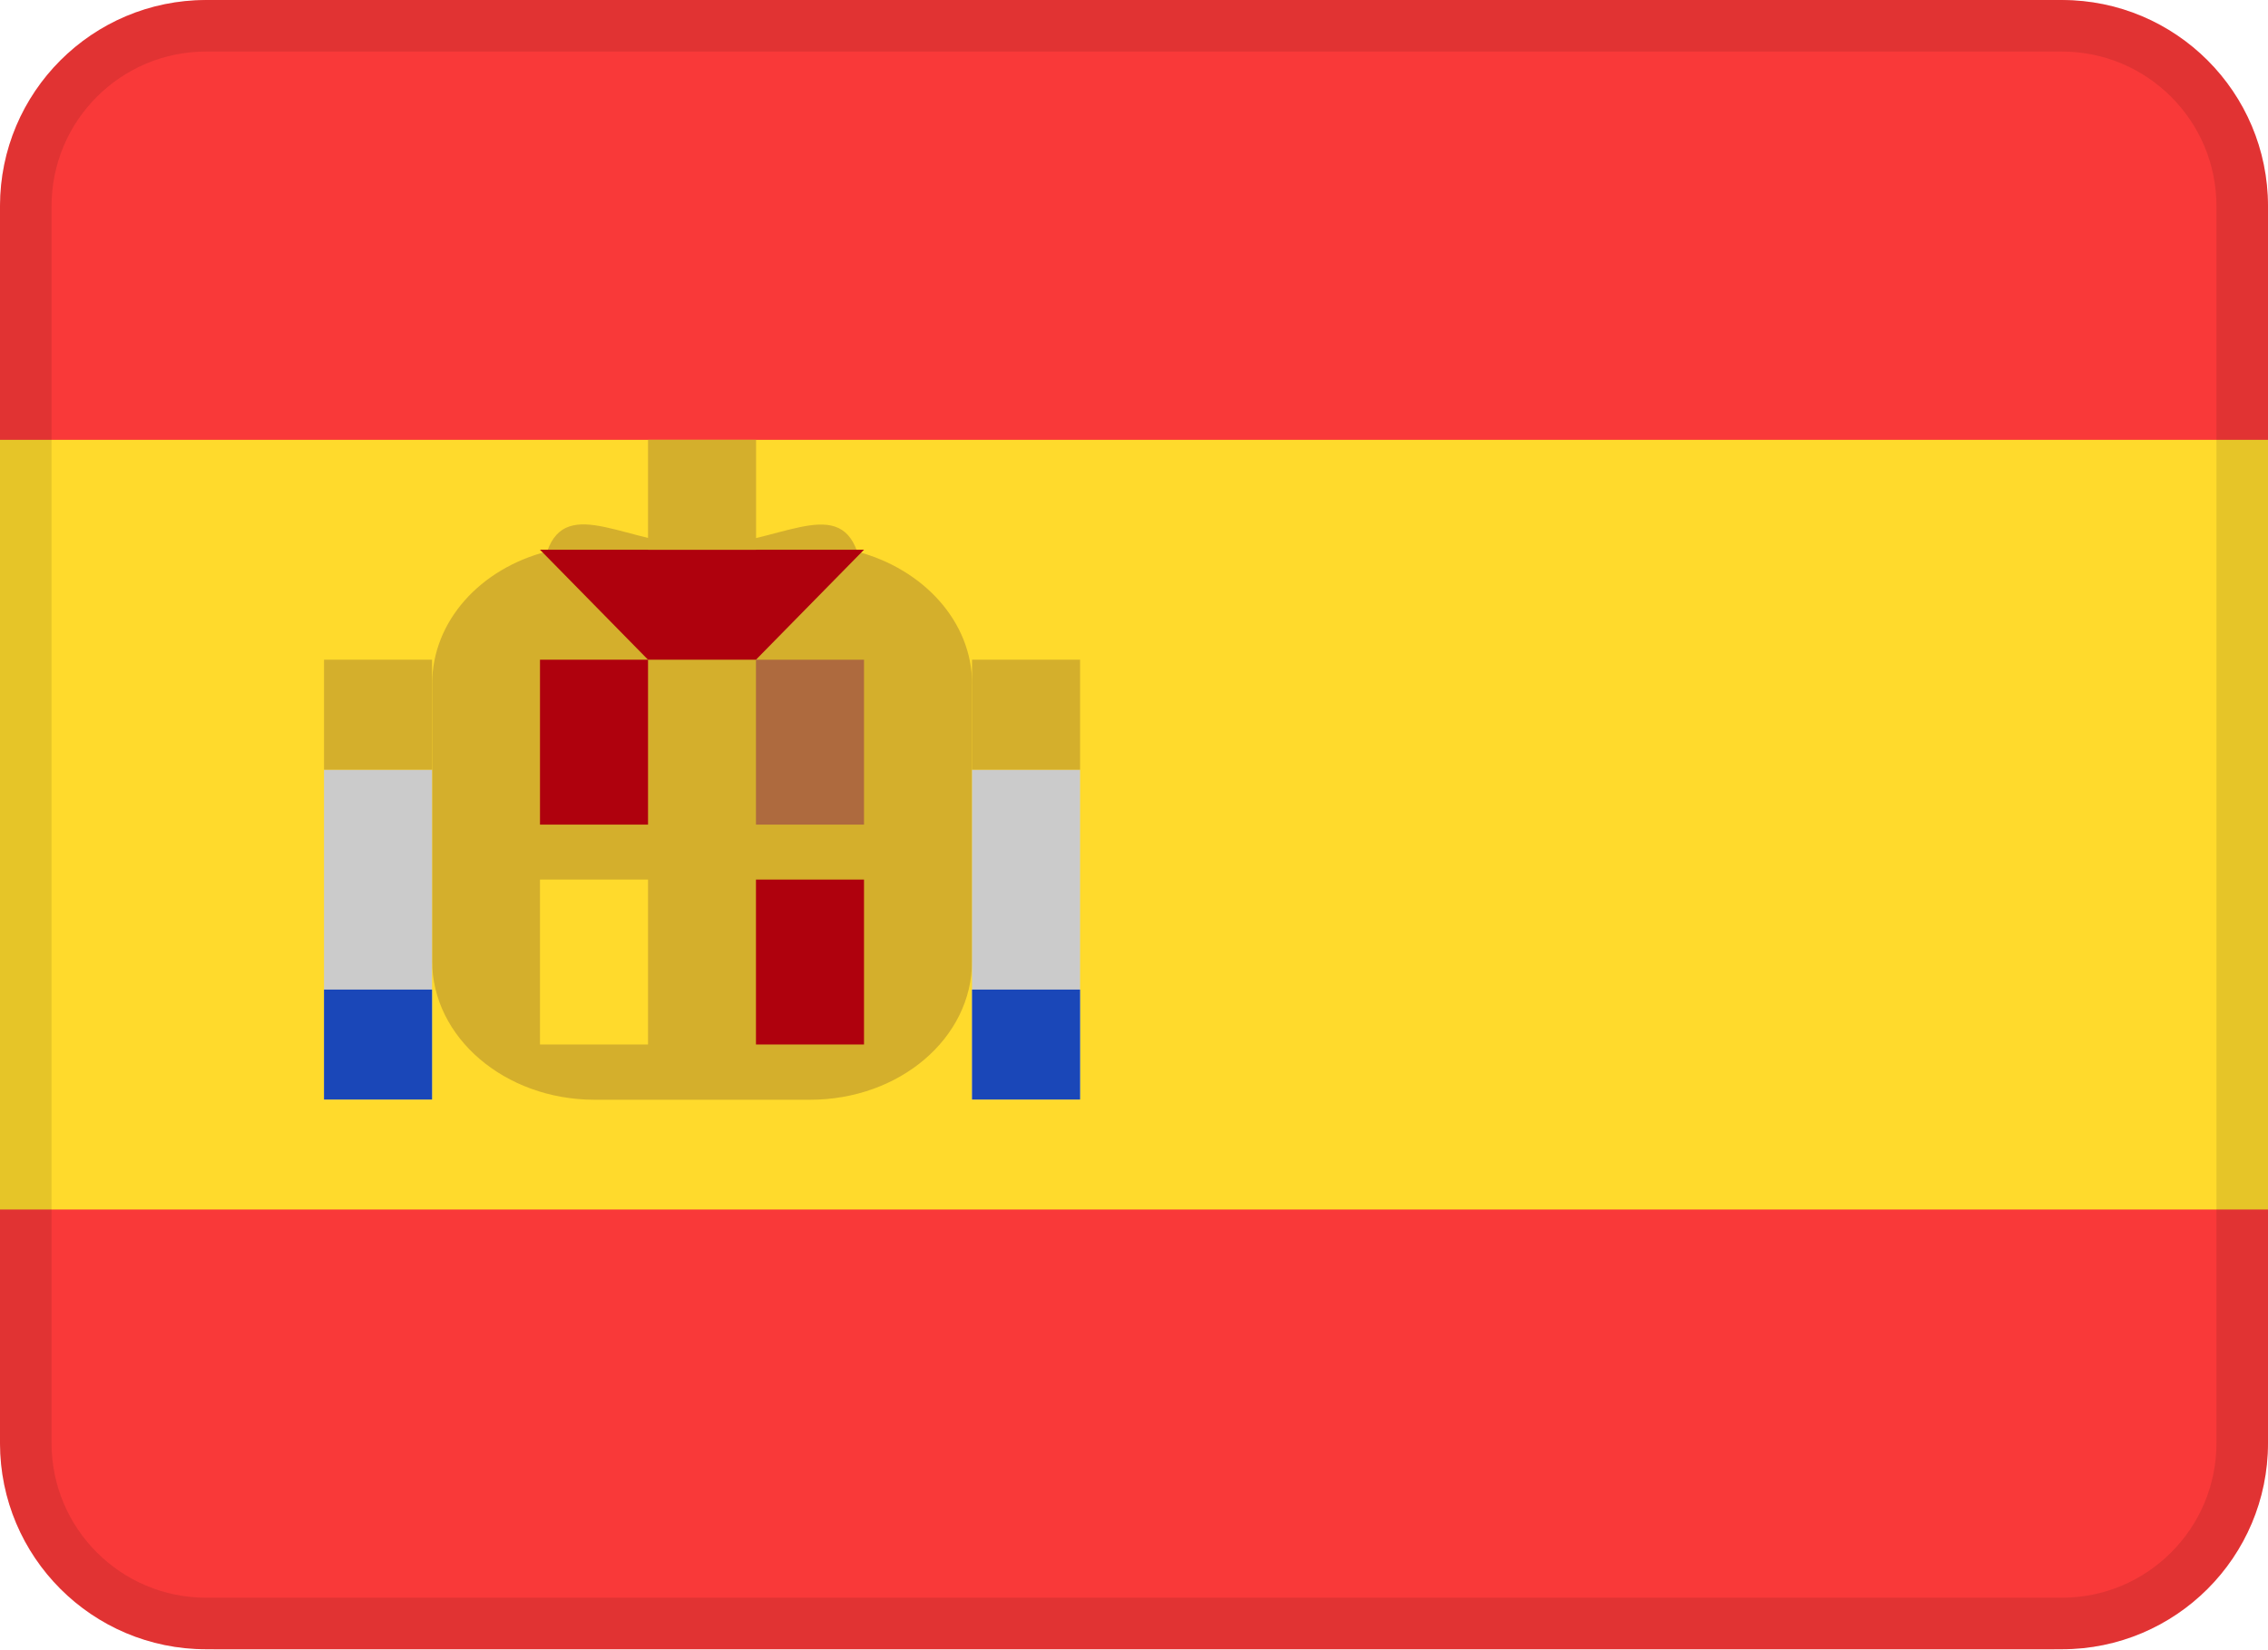
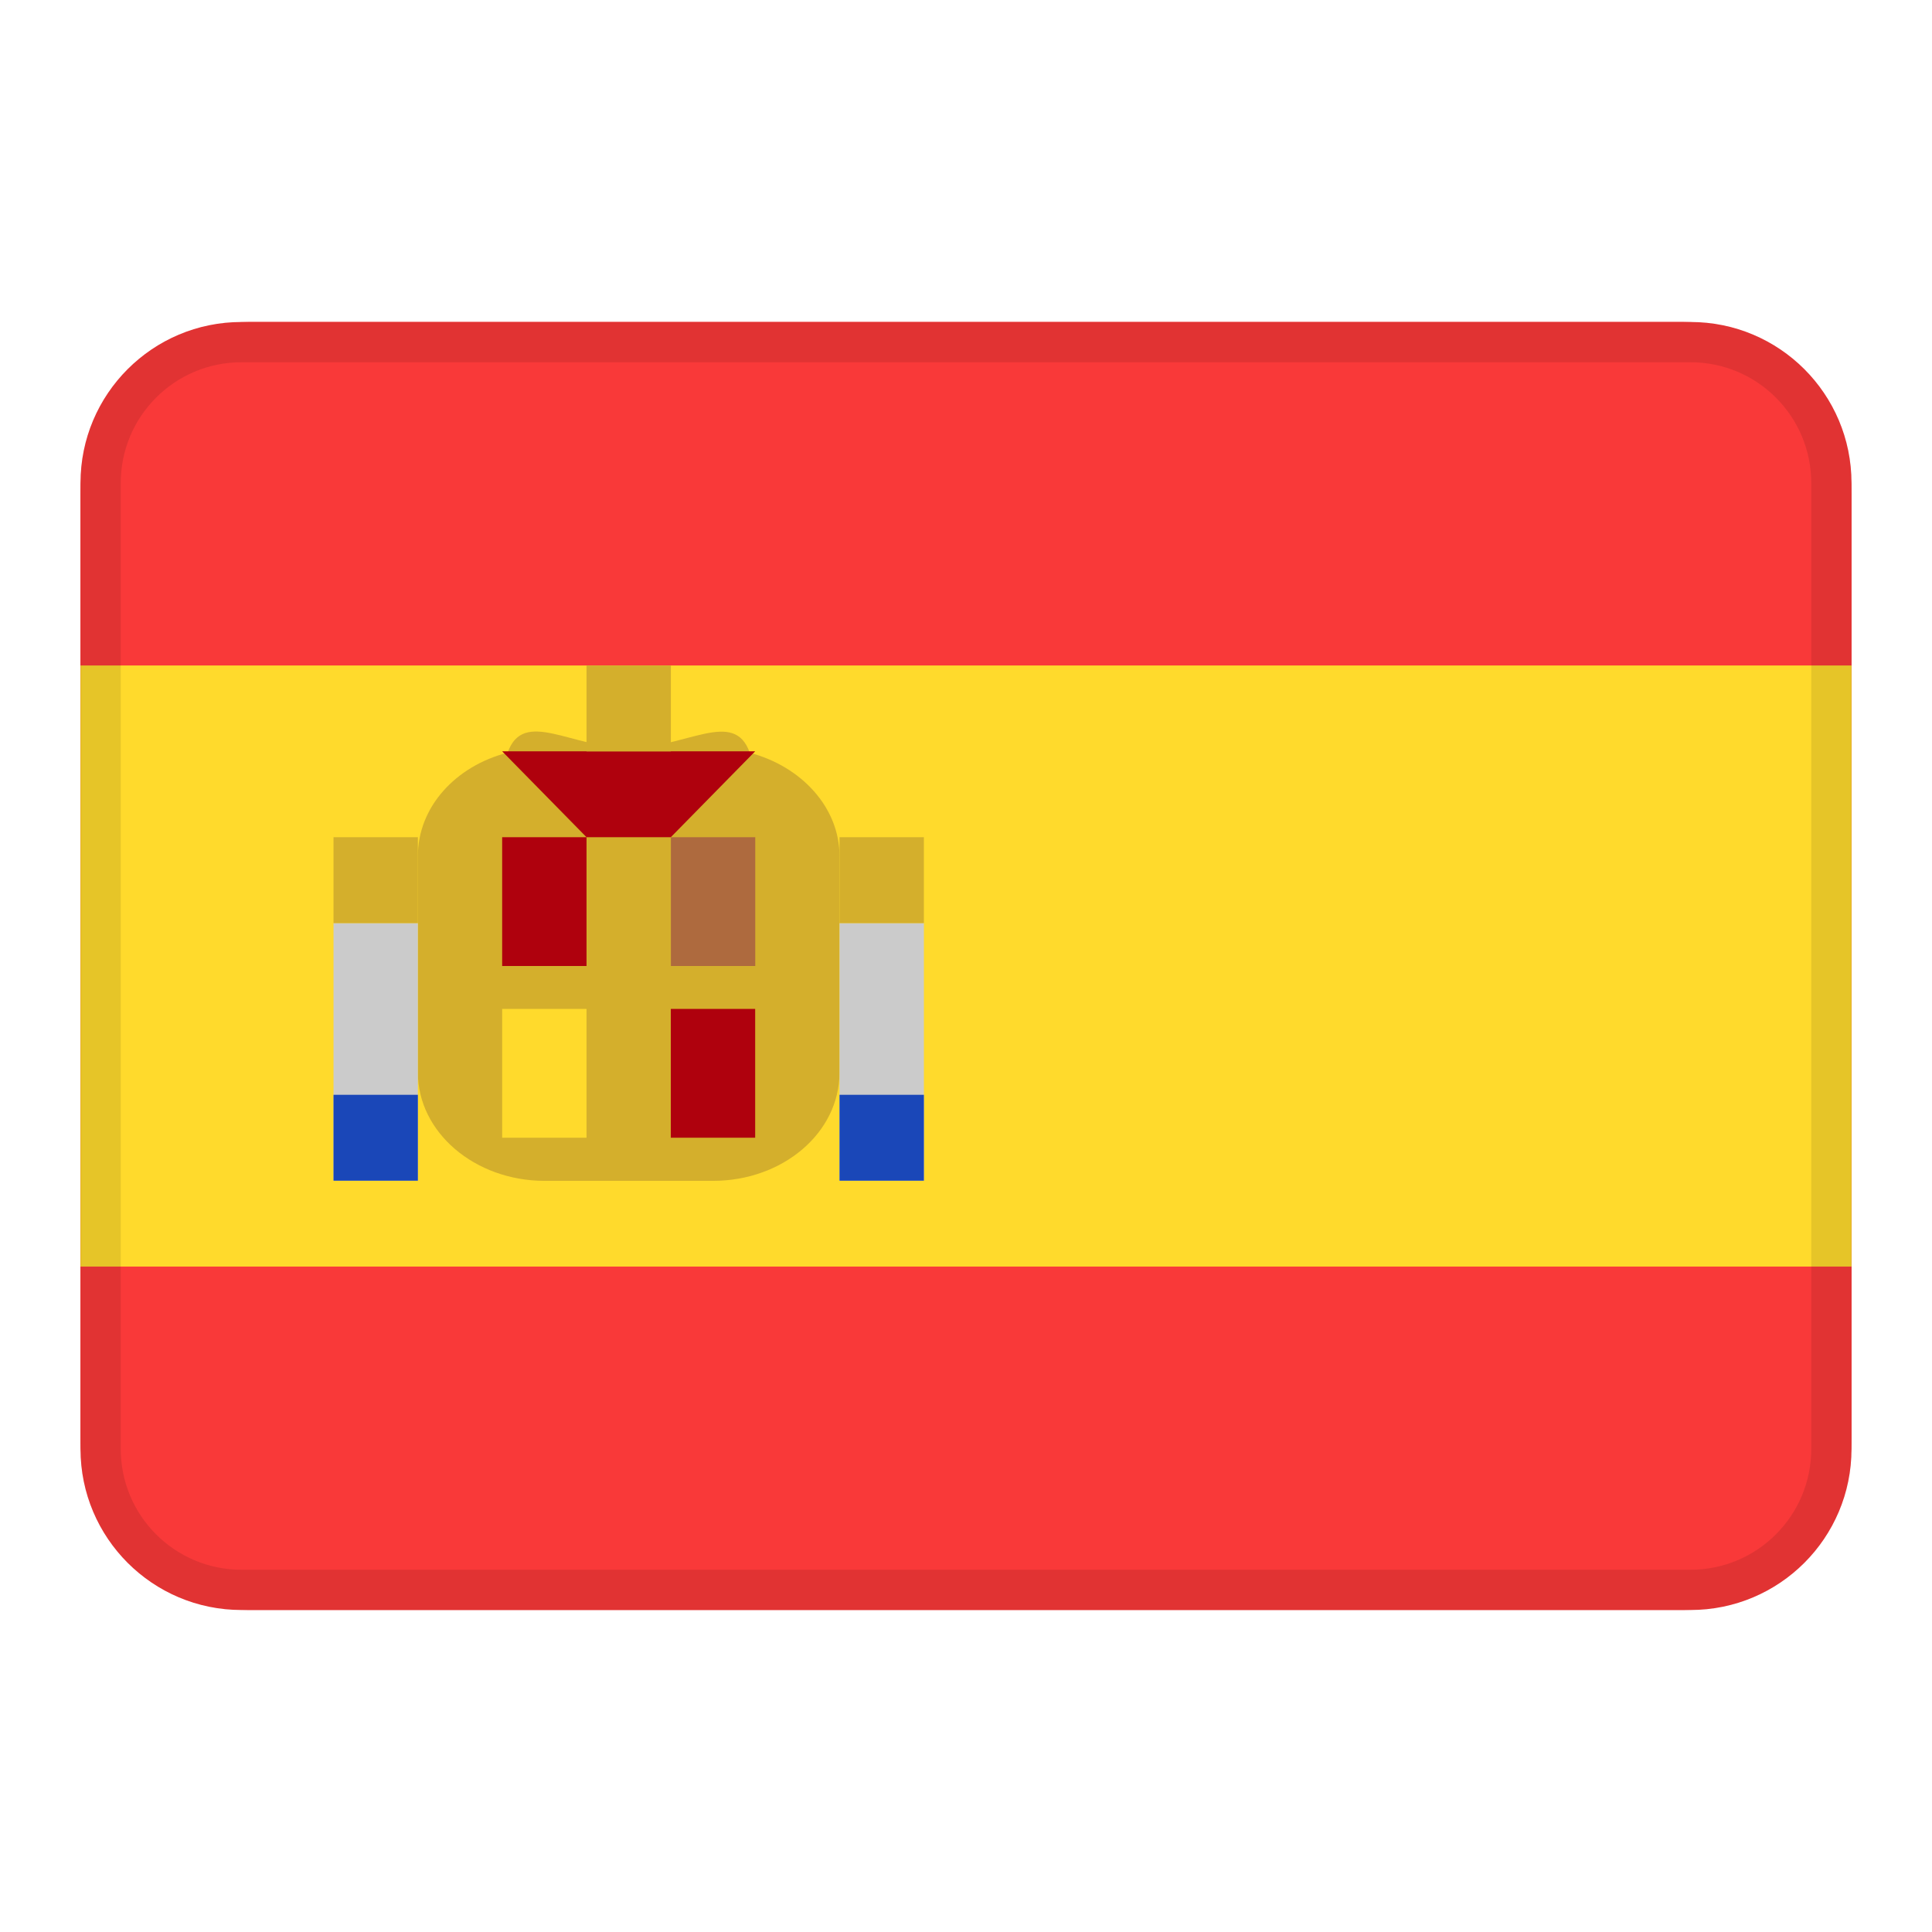
- <svg xmlns="http://www.w3.org/2000/svg" fill="none" height="16" viewBox="0 0 22 16" width="22">
+ <svg xmlns="http://www.w3.org/2000/svg" fill="none" height="24" viewBox="0 0 24 24" width="24">
  <clipPath id="a">
-     <rect height="16" rx="2" width="22" />
+     <rect height="16" rx="2" width="22" x="1" y="4" />
  </clipPath>
  <g clip-path="url(#a)">
-     <rect fill="#f93939" height="16" rx="2" width="22" />
-     <path d="m19.905 0h-17.81c-1.157 0-2.095.955-2.095 2.133v11.733c0 1.178.938 2.133 2.095 2.133h17.81c1.157 0 2.095-.955 2.095-2.133v-11.733c0-1.178-.938-2.133-2.095-2.133z" fill="#f93939" />
+     <rect fill="#f93939" height="16" rx="2" width="22" x="1" y="4" />
+     <path d="m20.905 4h-17.81c-1.157 0-2.095.955-2.095 2.133v11.733c0 1.178.938 2.133 2.095 2.133h17.81c1.157 0 2.095-.955 2.095-2.133v-11.733c0-1.178-.938-2.133-2.095-2.133z" fill="#f93939" />
    <g clip-rule="evenodd" fill-rule="evenodd">
-       <path d="m0 4.267h22v7.467h-22z" fill="#ffda2c" />
-       <path d="m9.429 6.637v2.688c0 .747-.704 1.344-1.571 1.344h-2.095c-.865-.002-1.571-.603-1.571-1.346v-2.688c0-.61.469-1.12 1.115-1.285.195-.555.794-.058 1.504-.058.714 0 1.31-.494 1.504.059.643.17 1.115.681 1.115 1.286z" fill="#d4af2c" />
-       <path d="m9.429 7.467h1.048v3.2h-1.048zm-6.286 0h1.048v3.2h-1.048z" fill="#cbcbcb" />
-       <path d="m9.429 9.6h1.048v1.067h-1.048zm-6.286 0h1.048v1.067h-1.048z" fill="#1a47b8" />
-       <path d="m9.429 6.4h1.048v1.067h-1.048zm-6.286 0h1.048v1.067h-1.048z" fill="#d4af2c" />
-       <path d="m5.238 6.4h1.048v1.6h-1.048zm2.095 2.133h1.048v1.6h-1.048z" fill="#af010d" />
-       <path d="m7.333 6.4h1.048v1.6h-1.048z" fill="#ae6a3e" />
-       <path d="m5.238 8.533h1.048v1.6h-1.048z" fill="#ffda2c" />
-       <path d="m6.286 6.4-1.048-1.067h3.143l-1.048 1.067z" fill="#af010d" />
-       <path d="m6.286 4.267h1.048v1.067h-1.048z" fill="#d4af2c" />
+       <path d="m1 8.267h22v7.467h-22z" fill="#ffda2c" />
+       <path d="m10.428 10.637v2.688c0 .747-.704 1.344-1.571 1.344h-2.095c-.865-.002-1.571-.603-1.571-1.346v-2.688c0-.61.469-1.12 1.115-1.285.195-.555.794-.058 1.504-.058.714 0 1.31-.494 1.504.059.643.17 1.115.68 1.115 1.286z" fill="#d4af2c" />
+       <path d="m10.429 11.467h1.048v3.2h-1.048zm-6.286 0h1.048v3.2h-1.048z" fill="#cbcbcb" />
+       <path d="m10.429 13.6h1.048v1.067h-1.048zm-6.286 0h1.048v1.067h-1.048z" fill="#1a47b8" />
+       <path d="m10.429 10.4h1.048v1.067h-1.048zm-6.286 0h1.048v1.067h-1.048z" fill="#d4af2c" />
+       <path d="m6.238 10.4h1.048v1.6h-1.048zm2.095 2.133h1.048v1.6h-1.048z" fill="#af010d" />
+       <path d="m8.334 10.4h1.048v1.6h-1.048z" fill="#ae6a3e" />
+       <path d="m6.238 12.533h1.048v1.6h-1.048z" fill="#ffda2c" />
+       <path d="m7.286 10.4-1.048-1.067h3.143l-1.048 1.067z" fill="#af010d" />
+       <path d="m7.286 8.267h1.048v1.067h-1.048z" fill="#d4af2c" />
    </g>
  </g>
-   <rect height="15.5" rx="1.75" stroke="#000" stroke-opacity=".1" stroke-width=".5" width="21.5" x=".25" y=".25" />
+   <rect height="15.5" rx="1.75" stroke="#000" stroke-opacity=".1" stroke-width=".5" width="21.5" x="1.25" y="4.25" />
</svg>
